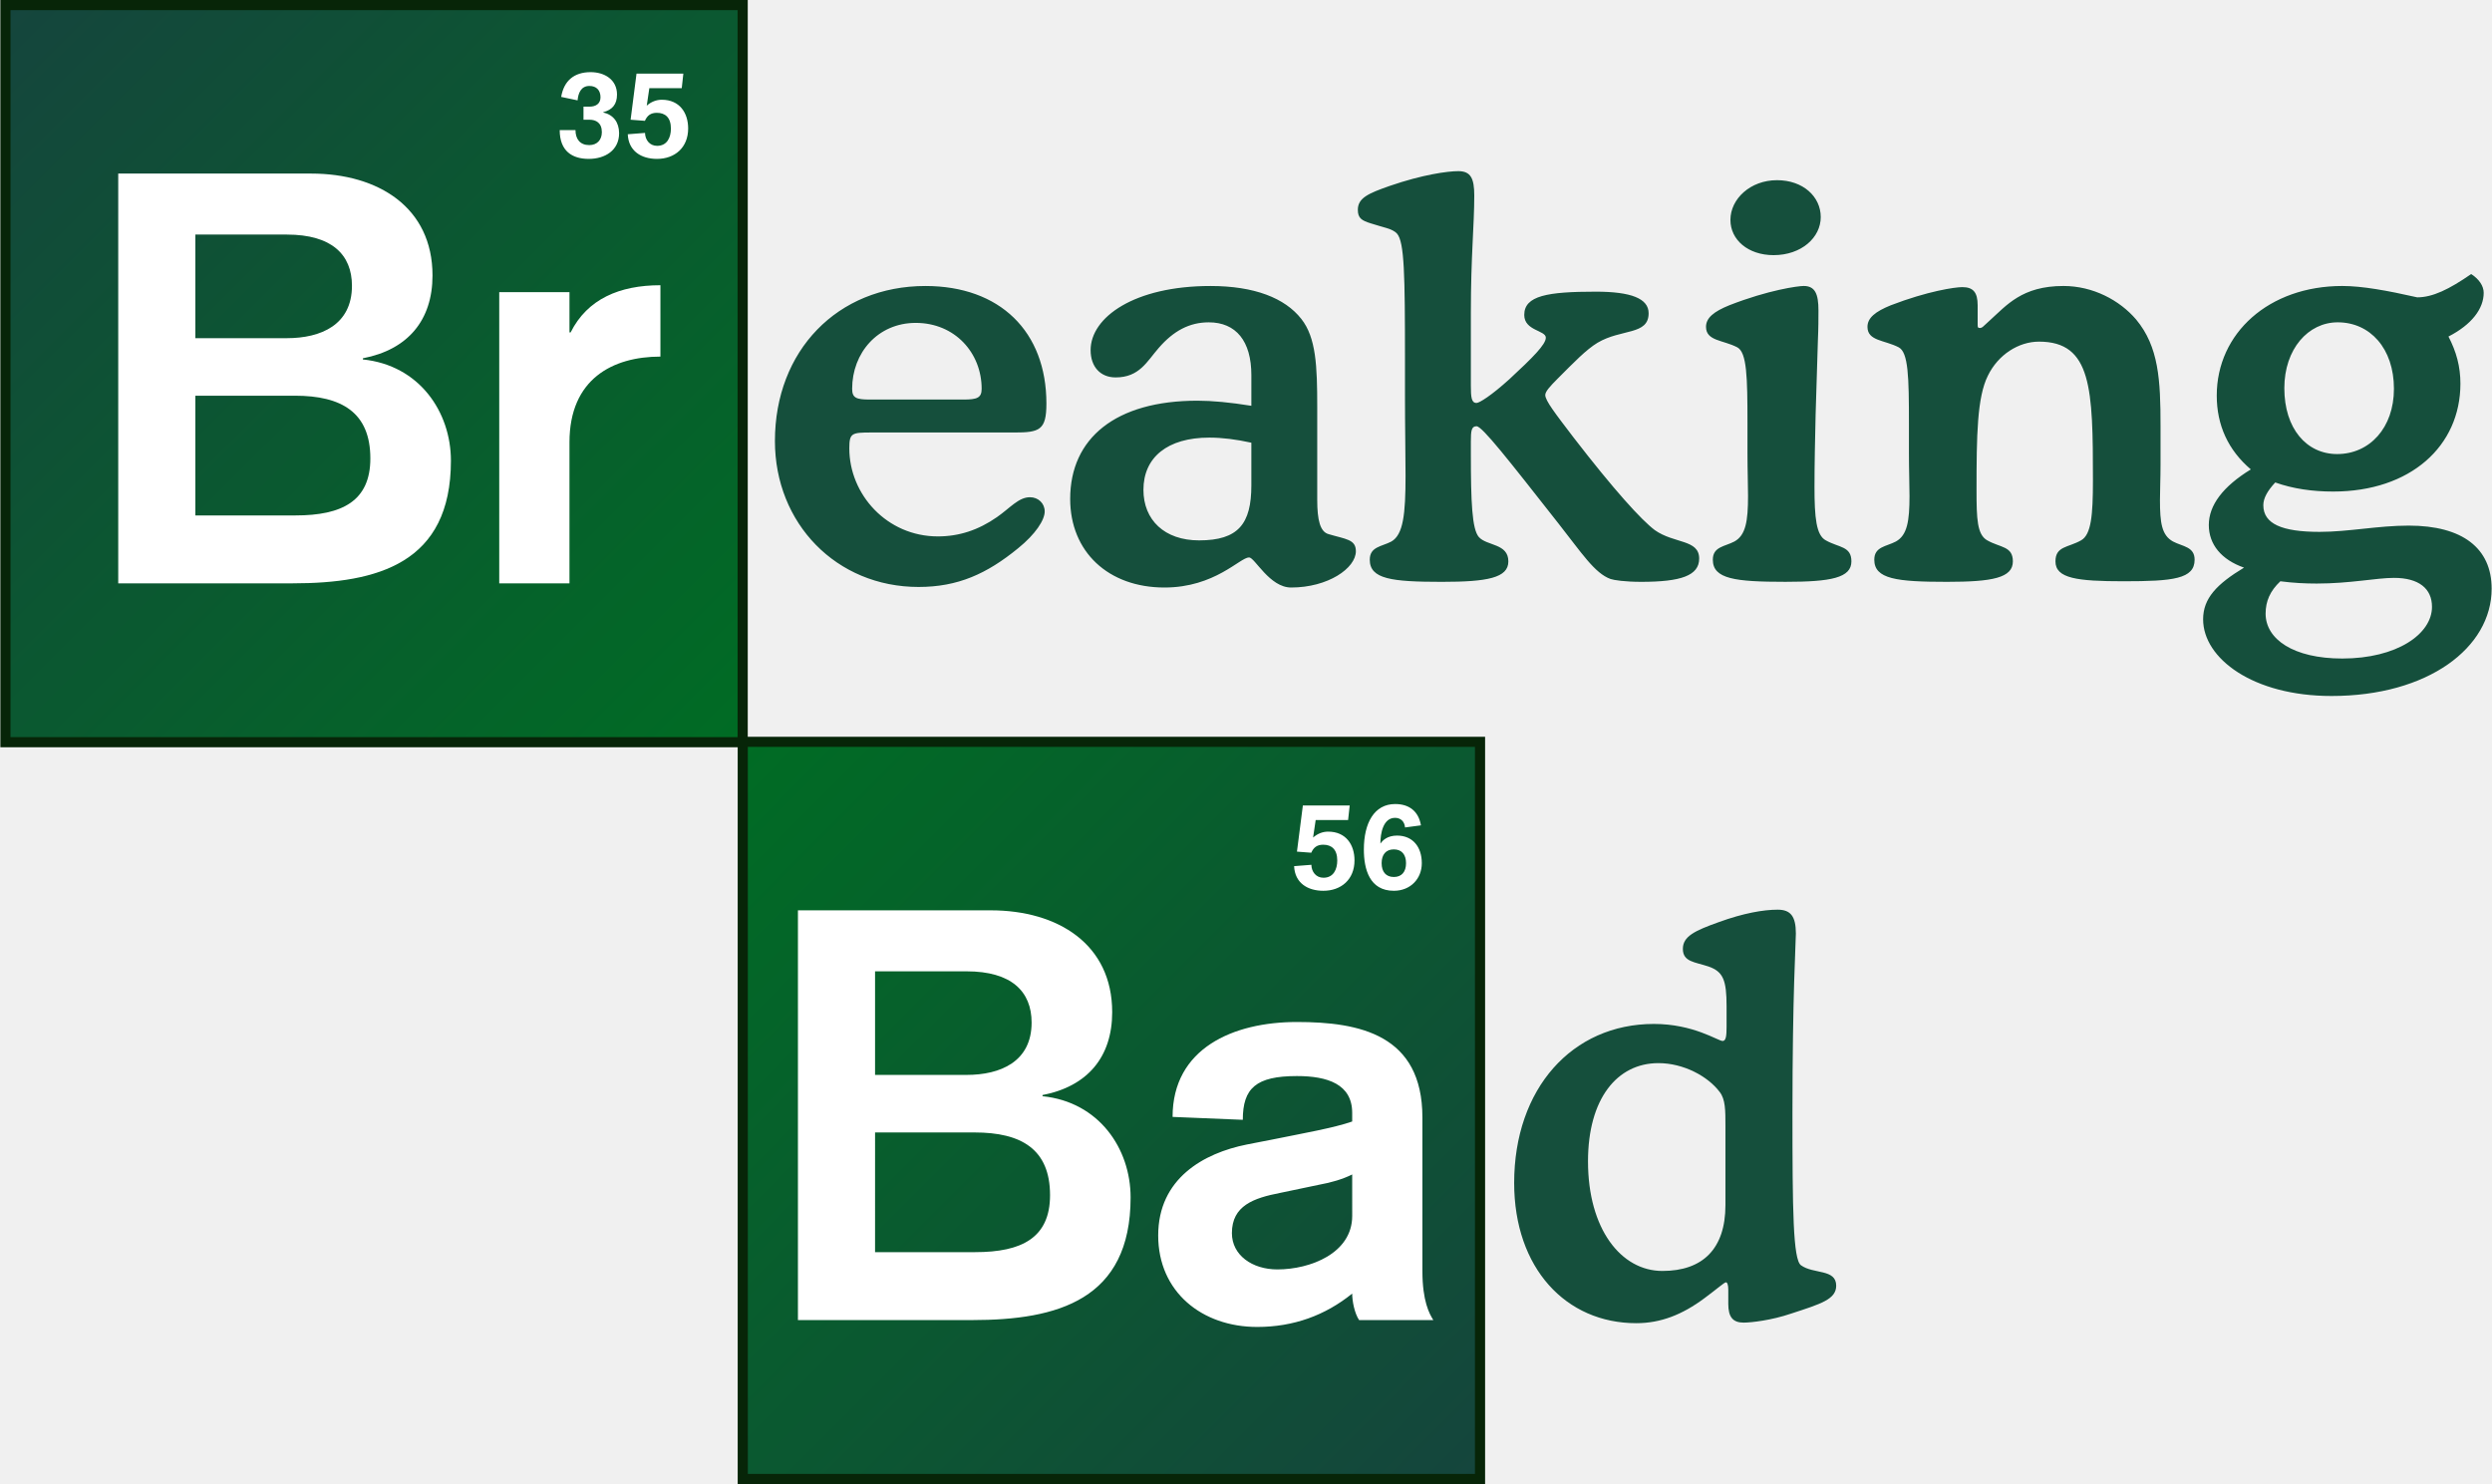
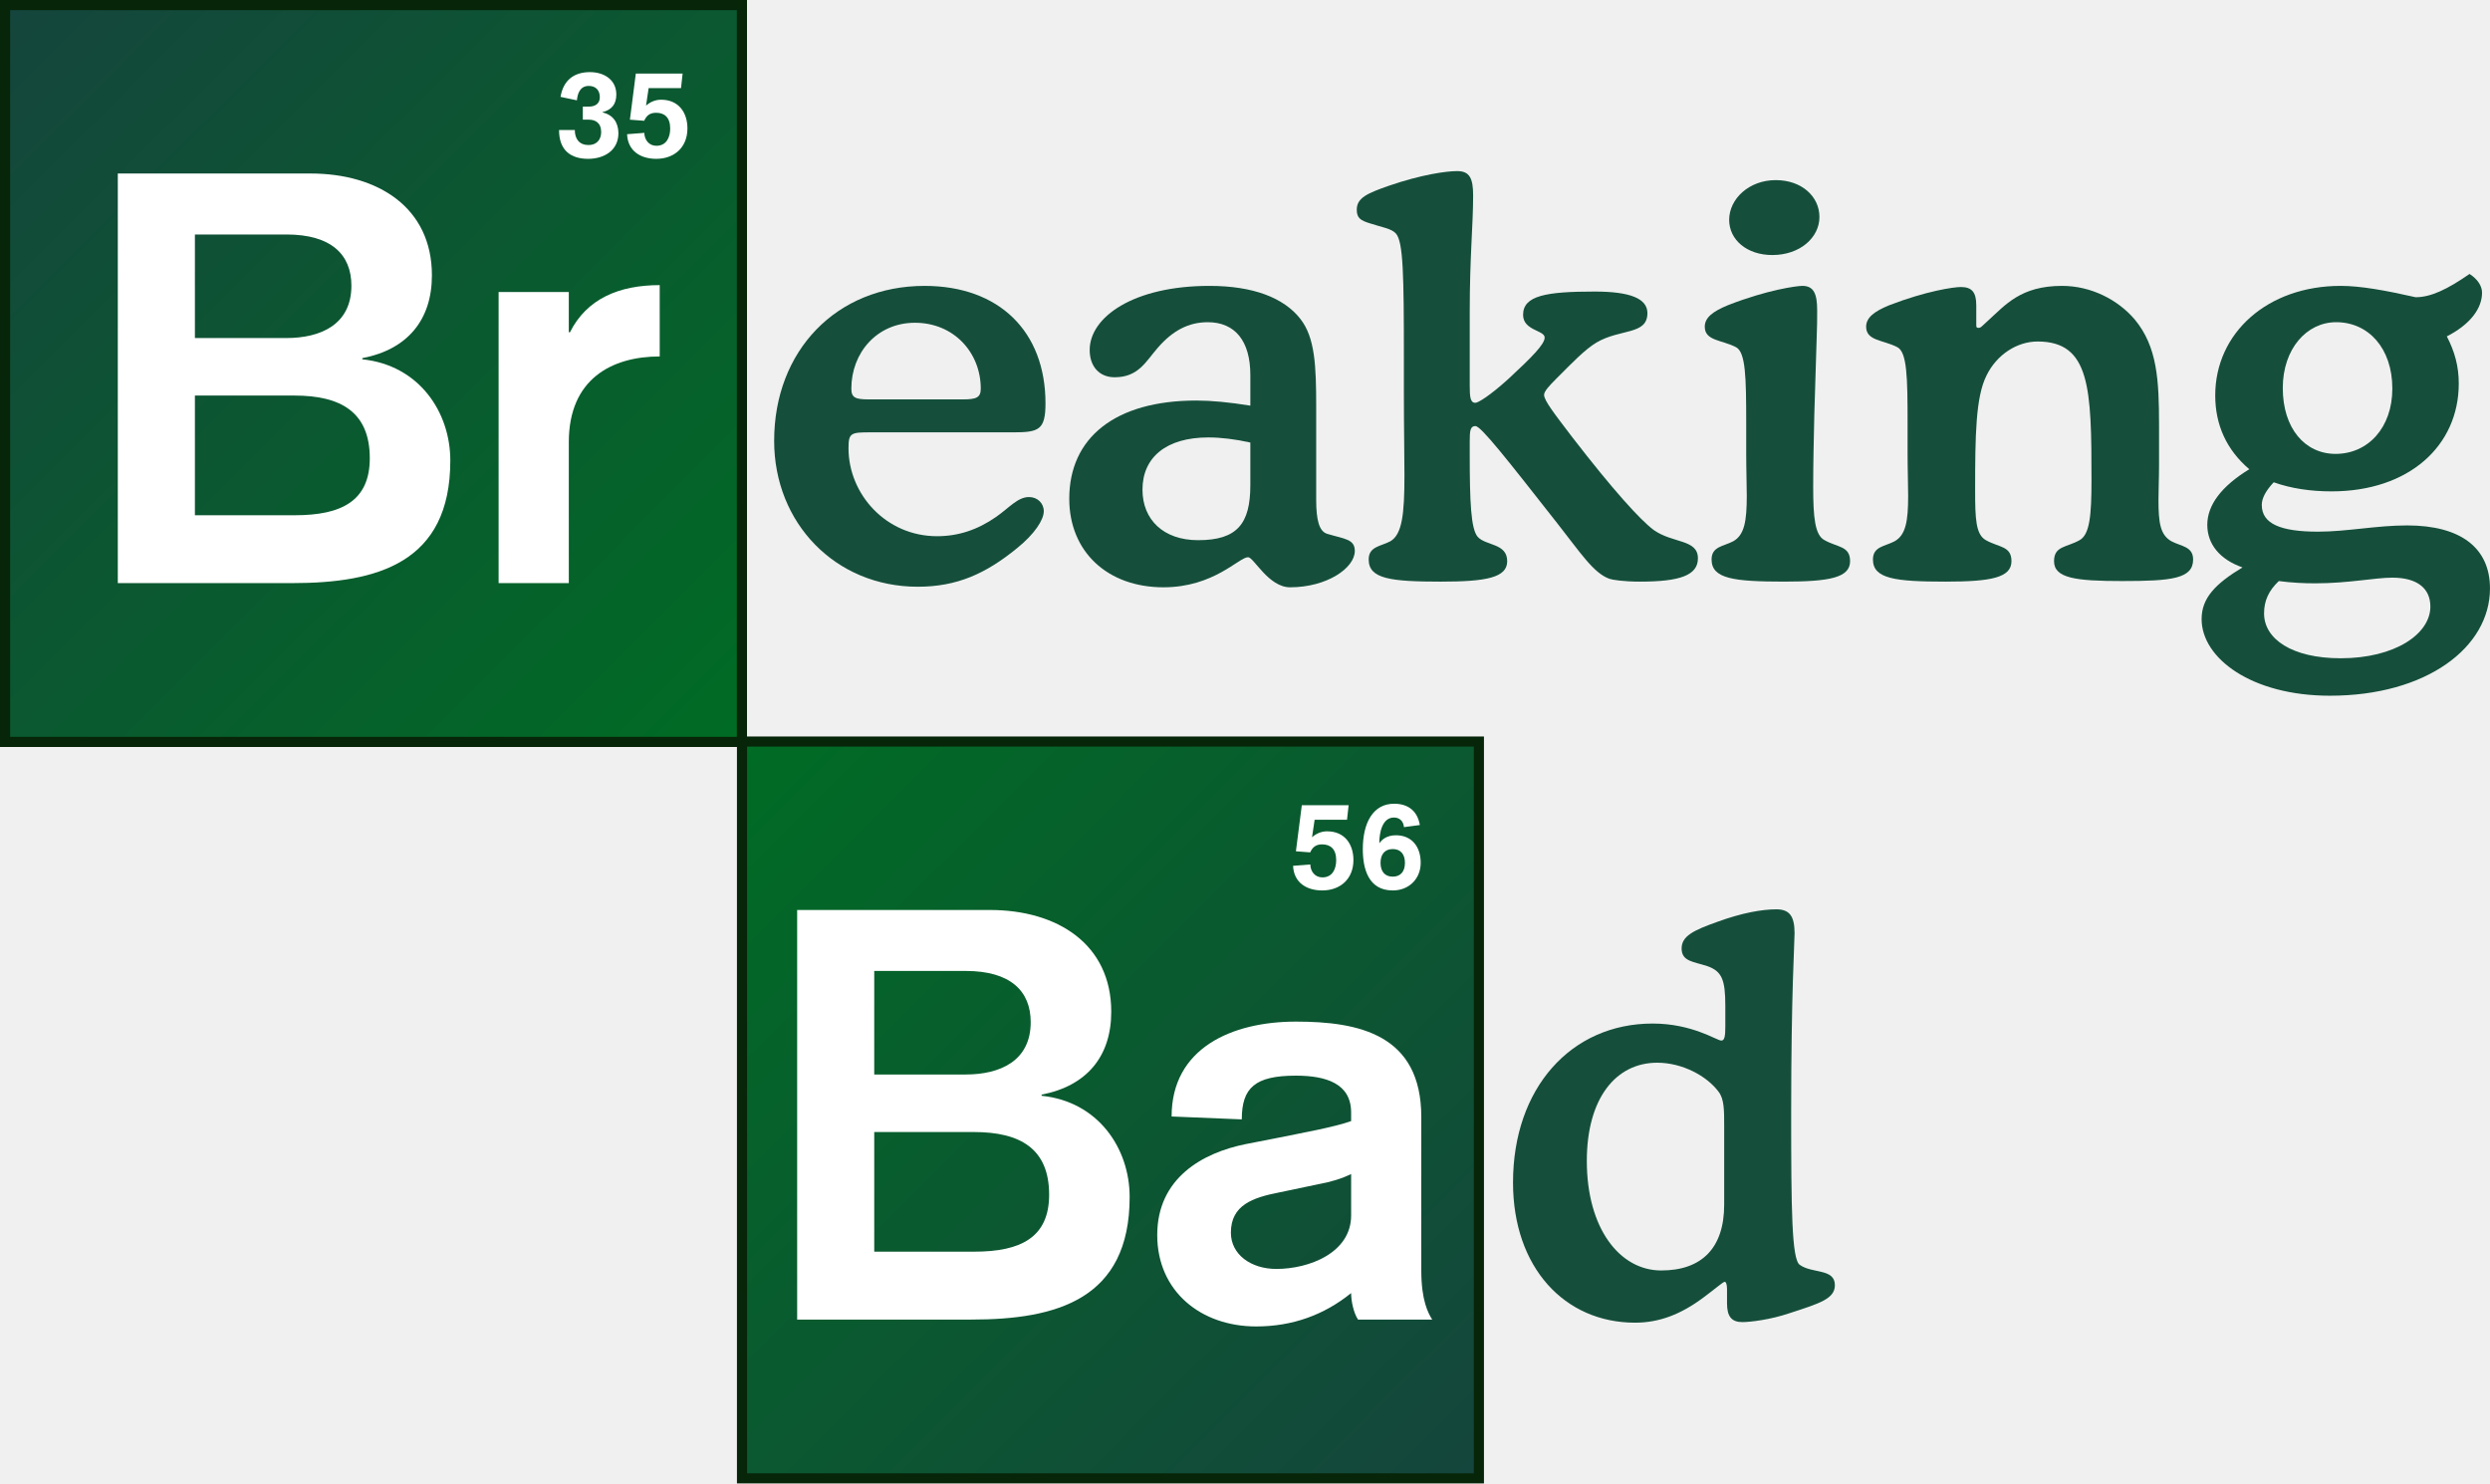
- <svg xmlns="http://www.w3.org/2000/svg" width="2500" height="1489" viewBox="-0.001 0 368.586 219.594">
-   <linearGradient id="a" gradientUnits="userSpaceOnUse" x1="-1045.181" y1="1339.017" x2="-936.107" y2="1229.943" gradientTransform="matrix(1 0 0 -1 1045.93 1339.77)">
-     <stop offset="0" stop-color="#15453d" />
-     <stop offset="1" stop-color="#006c24" />
+ <svg xmlns="http://www.w3.org/2000/svg" version="1.1" x="0px" y="0px" width="368.588px" height="219.595px" viewBox="0 0 368.588 219.595">
+   <linearGradient id="SVGID_1_" gradientUnits="userSpaceOnUse" x1="0.752" y1="0.753" x2="109.826" y2="109.827">
+     <stop offset="0" stop-color="#15453D" />
+     <stop offset="1" stop-color="#006C24" />
  </linearGradient>
-   <path fill="url(#a)" d="M.751.752h109.074v109.074H.751z" />
-   <path d="M-.001 110.577V0h110.576v110.576H-.001v.001zm109.826-.751v-.75.75zm-108.326-.75h107.574V1.502H1.499v107.574z" fill="#072508" />
-   <path d="M17.438 25.684H45.97c9.963 0 17.965 5.023 17.965 15.074 0 6.643-3.658 10.984-10.303 12.26v.172c8.346.852 13.027 7.75 13.027 14.988 0 15.158-10.812 18.141-23.416 18.141H17.438V25.684zm11.413 24.357h13.541c5.023 0 9.625-1.961 9.625-7.752 0-4.6-2.984-7.578-9.625-7.578H28.851v15.33zm0 26.23h14.818c6.898 0 11.07-2.133 11.07-8.434 0-6.814-4.258-9.283-11.156-9.283H28.851v17.717zM73.808 43.227H84.2v5.959h.17c2.471-4.938 7.238-6.98 13.285-6.98v10.561c-7.07 0-13.455 3.32-13.455 12.686V86.32H73.808V43.227zM86.274 15.782h.893c.912 0 1.623-.42 1.623-1.387 0-1.039-.602-1.676-1.641-1.676-1.258 0-1.66 1.094-1.75 2.133l-2.426-.512c.4-2.406 1.932-3.664 4.357-3.664 2.023 0 3.902 1.076 3.902 3.318 0 1.441-.693 2.262-2.043 2.607v.037c1.551.363 2.334 1.478 2.354 3.063 0 2.572-2.115 3.811-4.486 3.811-2.426 0-4.303-1.129-4.303-4.266h2.334c0 1.33.674 2.225 2.041 2.225 1.168 0 1.861-.785 1.861-1.914 0-1.387-.875-1.842-1.824-1.842h-.893l.001-1.933zM94.118 10.895h6.928l-.236 2.152h-4.795l-.383 2.588c.637-.563 1.404-.875 2.225-.875 2.643 0 3.902 1.951 3.902 4.248 0 2.846-1.988 4.504-4.613 4.504-2.316 0-4.213-1.147-4.322-3.646l2.553-.199c.018 1.039.693 1.914 1.787 1.914 1.494 0 2.043-1.258 2.043-2.553 0-1.641-.84-2.334-2.08-2.334-.912 0-1.422.4-1.768 1.186l-2.115-.164.874-6.821z" fill="#fff" />
-   <path d="M128.88 63.998c-2.941 0-3.277.084-3.277 2.352 0 6.807 5.545 13.025 13.107 13.025 3.109 0 5.967-.924 8.74-2.857 1.933-1.344 3.193-2.941 4.873-2.941 1.26 0 2.187.926 2.187 2.102 0 1.26-1.346 3.361-3.949 5.461-4.623 3.781-8.908 5.715-14.705 5.715-12.186 0-21.26-9.412-21.26-21.596 0-13.361 9.242-22.939 22.268-22.939 11.008 0 17.898 6.721 17.898 17.393 0 3.949-1.01 4.287-4.791 4.287h-20.502c-.253-.002-.421-.002-.589-.002zm13.611-4.875c2.019 0 2.689-.252 2.689-1.596 0-5.295-3.949-9.748-9.748-9.748-5.629 0-9.41 4.453-9.41 9.748 0 1.344.588 1.596 2.604 1.596h13.865zM196.513 79.039c2.523.756 4.035.756 4.035 2.52 0 2.521-4.119 5.379-9.58 5.379-3.195 0-5.379-4.453-6.219-4.453-1.346 0-5.043 4.453-12.521 4.453-8.318 0-13.949-5.293-13.949-13.109 0-8.99 6.723-14.537 18.824-14.537 2.184 0 4.873.252 7.982.756V55.51c0-5.041-2.27-7.813-6.303-7.813-2.856 0-5.209 1.26-7.395 3.781-1.766 2.018-2.857 4.369-6.387 4.369-2.27 0-3.697-1.596-3.697-4.033 0-4.873 6.471-9.494 17.729-9.494 6.471 0 11.008 1.764 13.445 4.873 2.187 2.773 2.354 6.975 2.354 13.025v13.779c.002 2.941.422 4.706 1.682 5.042zm-17.647-14.285c-6.219 0-9.748 2.941-9.748 7.73 0 4.453 3.109 7.479 8.236 7.479 5.797 0 7.73-2.438 7.73-8.15V65.51c-2.269-.504-4.368-.756-6.218-.756zM217.56 57.023c0 1.764.084 2.604.84 2.604.42 0 2.187-1.092 4.875-3.529 3.445-3.193 5.377-5.125 5.377-6.133 0-1.094-3.192-1.01-3.192-3.361 0-2.857 3.444-3.445 10.588-3.445 5.212 0 7.813 1.008 7.813 3.193 0 3.277-4.032 2.268-7.562 4.369-1.68 1.008-3.529 2.941-5.881 5.293-1.178 1.178-1.85 1.934-1.85 2.438 0 .84 1.512 2.773 4.201 6.303 5.967 7.73 10 12.184 12.018 13.697 2.855 2.016 6.553 1.344 6.553 4.201 0 2.52-2.688 3.445-8.57 3.445-2.438 0-4.033-.252-4.537-.42-2.354-.842-4.285-3.865-7.729-8.236-7.396-9.41-11.263-14.369-12.103-14.369-.756 0-.84.674-.84 2.27v1.848c0 7.059.168 11.094 1.176 12.27 1.179 1.344 4.371.924 4.371 3.613 0 2.438-3.108 3.025-9.832 3.025-7.479 0-10.672-.42-10.672-3.277 0-1.935 1.764-1.935 3.193-2.689 1.764-1.008 2.1-4.033 2.1-9.748 0-3.193-.084-7.059-.084-11.932V53.16c0-12.521-.084-17.328-1.176-18.588-.672-.756-2.102-.924-3.865-1.514-1.346-.42-1.934-.756-1.934-2.016 0-1.765 1.598-2.437 4.707-3.529 4.873-1.682 8.57-2.186 10.166-2.186 1.85 0 2.354 1.094 2.354 3.613 0 4.453-.504 8.923-.504 17.328v10.755h-.001zM268.401 72.064c0 4.537.252 7.143 1.681 7.898 1.935 1.092 3.78.84 3.78 3.109 0 2.438-3.024 3.024-9.748 3.024-7.479 0-10.754-.42-10.754-3.277 0-1.934 1.766-1.934 3.191-2.689 1.682-.924 2.018-3.025 2.018-6.723 0-1.764-.084-3.781-.084-6.303V62.65c0-6.891-.084-10.504-1.514-11.26-2.099-1.092-4.619-.924-4.619-3.025 0-1.344 1.176-2.268 3.444-3.193 5.798-2.268 10.167-2.855 11.007-2.855 1.682 0 2.186 1.176 2.186 3.613 0 1.092 0 2.604-.084 4.453l-.336 10.924c-.084 3.699-.168 7.312-.168 10.757zm-5.547-45.401c3.865 0 6.472 2.438 6.472 5.462 0 3.025-2.856 5.629-6.976 5.629-3.781 0-6.387-2.268-6.387-5.209.002-3.109 2.942-5.882 6.891-5.882zM305.229 42.318c4.369 0 8.318 2.1 10.756 4.957 3.361 4.033 3.613 8.99 3.613 15.713v5.799c0 2.016-.084 3.697-.084 5.209 0 3.361.252 5.211 1.934 6.135 1.429.756 3.193.756 3.193 2.689 0 2.856-3.193 3.193-10.504 3.193-6.891 0-10.084-.42-10.084-2.941 0-2.271 1.848-2.019 3.78-3.109 1.513-.84 1.765-3.697 1.765-8.906 0-13.529-.168-20.504-7.981-20.504-3.024 0-6.052 1.932-7.563 5.041-1.596 3.193-1.68 8.824-1.68 16.975 0 4.201.084 6.555 1.596 7.395 1.934 1.092 3.781.84 3.781 3.109 0 2.438-3.025 3.025-9.749 3.025-7.478 0-10.755-.42-10.755-3.277 0-1.935 1.766-1.935 3.191-2.689 1.684-.924 2.02-3.025 2.02-6.723 0-1.764-.084-3.781-.084-6.303v-4.453c0-6.891-.085-10.504-1.516-11.26-2.1-1.092-4.619-.924-4.619-3.025 0-1.344 1.175-2.268 3.445-3.193 5.461-2.1 9.494-2.688 10.586-2.688 1.597 0 2.271.756 2.271 2.688v2.858c0 .336 0 .504.335.504a.644.644 0 0 0 .421-.168l1.008-.924c2.522-2.271 4.79-5.127 10.924-5.127zM327.915 58.535c0-9.244 7.73-16.217 18.57-16.217 2.941 0 6.639.672 11.092 1.68 2.271 0 4.705-1.176 7.982-3.445 1.176.756 1.851 1.766 1.851 2.773 0 2.352-1.767 4.705-5.212 6.471 1.177 2.268 1.768 4.453 1.768 6.975 0 9.242-7.396 15.965-18.826 15.965-3.107 0-5.963-.42-8.57-1.344-1.176 1.26-1.764 2.352-1.764 3.361 0 2.771 2.771 3.949 8.318 3.949 4.286 0 8.654-.926 13.193-.926 7.982 0 12.268 3.361 12.268 9.328 0 8.74-9.411 15.883-23.695 15.883-11.597 0-18.992-5.545-18.992-11.346 0-3.109 2.019-5.209 6.051-7.646-3.359-1.176-5.209-3.445-5.209-6.303 0-2.939 2.101-5.713 6.218-8.234-3.363-2.857-5.043-6.555-5.043-10.924zm7.229 32.268c0 3.781 4.117 6.641 11.342 6.641 8.066 0 13.275-3.615 13.275-7.648 0-2.689-1.931-4.285-5.627-4.285-2.607 0-6.473.84-11.429.84-1.683 0-3.444-.084-5.38-.336-1.512 1.426-2.181 2.94-2.181 4.788zm10.585-23.614c4.789 0 8.402-3.865 8.402-9.662 0-5.967-3.529-9.832-8.318-9.832-4.371 0-7.899 3.949-7.899 9.748 0 5.965 3.276 9.746 7.815 9.746zM255.647 190.84c0-.756-.168-1.092-.338-1.092-.252 0-1.26.924-3.191 2.353-3.275 2.438-6.471 3.696-10.084 3.696-10.42 0-18.066-8.149-18.066-20.754 0-13.949 8.57-23.526 20.67-23.526 5.885 0 9.498 2.521 10.168 2.521.504 0 .588-.756.588-2.102v-3.041c0-3.865-.504-5.128-2.688-5.883-2.018-.672-3.779-.672-3.779-2.605 0-1.849 1.764-2.689 5.293-3.949 3.694-1.344 6.637-1.849 8.737-1.849 1.933 0 2.688 1.009 2.688 3.529 0 1.429-.504 8.925-.504 26.569 0 14.369.084 21.68 1.262 22.52 1.848 1.344 5.209.504 5.209 3.025 0 2.016-2.27 2.688-6.639 4.117-2.941 1.008-5.968 1.344-7.06 1.344-1.597 0-2.267-.84-2.267-2.771v-2.102zm-.421-24.2c0-2.353 0-3.95-.84-5.042-1.763-2.354-5.375-4.283-9.074-4.283-6.135 0-10.42 5.291-10.42 14.536 0 9.998 4.873 16.217 11.008 16.217 5.965 0 9.326-3.276 9.326-9.745V166.64z" fill="#154f3c" />
-   <linearGradient id="b" gradientUnits="userSpaceOnUse" x1="-827.014" y1="1120.923" x2="-936.09" y2="1230" gradientTransform="matrix(1 0 0 -1 1045.93 1339.77)">
-     <stop offset="0" stop-color="#15453d" />
-     <stop offset="1" stop-color="#006c24" />
+   <rect x="0.751" y="0.752" style="fill:url(#SVGID_1_);" width="109.074" height="109.074" />
+   <path style="fill:#072508;" d="M-0.001,110.576V0h110.576v109.826v0.75H-0.001L-0.001,110.576z M109.825,109.826v-0.75V109.826L109.825,109.826z M1.499,109.076h107.574V1.502H1.499V109.076L1.499,109.076z" />
+   <path style="fill:#FFFFFF;" d="M17.438,25.684H45.97c9.963,0,17.965,5.023,17.965,15.074c0,6.643-3.658,10.984-10.303,12.26v0.172c8.346,0.852,13.027,7.75,13.027,14.988c0,15.158-10.813,18.141-23.416,18.141H17.438V25.684z M28.851,50.041h13.541c5.023,0,9.625-1.961,9.625-7.752c0-4.6-2.984-7.578-9.625-7.578H28.851V50.041z M28.851,76.271h14.818c6.898,0,11.07-2.133,11.07-8.434c0-6.814-4.258-9.283-11.156-9.283H28.851V76.271z" />
+   <path style="fill:#FFFFFF;" d="M73.808,43.227H84.2v5.959h0.17c2.471-4.938,7.238-6.98,13.285-6.98v10.561c-7.07,0-13.455,3.32-13.455,12.686v20.867H73.808V43.227z" />
+   <path style="fill:#FFFFFF;" d="M86.274,15.782h0.893c0.912,0,1.623-0.42,1.623-1.387c0-1.039-0.602-1.676-1.641-1.676c-1.258,0-1.66,1.094-1.75,2.133l-2.426-0.512c0.4-2.406,1.932-3.664,4.357-3.664c2.023,0,3.902,1.076,3.902,3.318c0,1.441-0.693,2.262-2.043,2.607v0.037c1.551,0.363,2.334,1.477,2.354,3.063c0,2.572-2.115,3.811-4.486,3.811c-2.426,0-4.303-1.129-4.303-4.266h2.334c0,1.33,0.674,2.225,2.041,2.225c1.168,0,1.861-0.785,1.861-1.914c0-1.387-0.875-1.842-1.824-1.842h-0.893V15.782z" />
+   <path style="fill:#FFFFFF;" d="M94.118,10.895h6.928l-0.236,2.152h-4.795l-0.383,2.588c0.637-0.564,1.404-0.875,2.225-0.875c2.643,0,3.902,1.951,3.902,4.248c0,2.846-1.988,4.504-4.613,4.504c-2.316,0-4.213-1.148-4.322-3.646l2.553-0.199c0.018,1.039,0.693,1.914,1.787,1.914c1.494,0,2.043-1.258,2.043-2.553c0-1.641-0.84-2.334-2.08-2.334c-0.912,0-1.422,0.4-1.768,1.186l-2.115-0.164L94.118,10.895z" />
+   <path style="fill:#154F3C;" d="M128.88,63.998c-2.941,0-3.277,0.084-3.277,2.352c0,6.807,5.545,13.025,13.107,13.025c3.109,0,5.967-0.924,8.74-2.857c1.932-1.344,3.193-2.941,4.873-2.941c1.26,0,2.186,0.926,2.186,2.102c0,1.26-1.346,3.361-3.949,5.461c-4.623,3.781-8.908,5.715-14.705,5.715c-12.186,0-21.26-9.412-21.26-21.596c0-13.361,9.242-22.939,22.268-22.939c11.008,0,17.898,6.721,17.898,17.393c0,3.949-1.01,4.287-4.791,4.287h-20.502C129.216,63.998,129.048,63.998,128.88,63.998z M142.491,59.123c2.018,0,2.689-0.252,2.689-1.596c0-5.295-3.949-9.748-9.748-9.748c-5.629,0-9.41,4.453-9.41,9.748c0,1.344,0.588,1.596,2.604,1.596H142.491z" />
+   <path style="fill:#154F3C;" d="M196.513,79.039c2.523,0.756,4.035,0.756,4.035,2.52c0,2.521-4.119,5.379-9.58,5.379c-3.195,0-5.379-4.453-6.219-4.453c-1.346,0-5.043,4.453-12.521,4.453c-8.318,0-13.949-5.293-13.949-13.109c0-8.99,6.723-14.537,18.824-14.537c2.184,0,4.873,0.252,7.982,0.756V55.51c0-5.041-2.27-7.814-6.303-7.814c-2.857,0-5.209,1.26-7.395,3.781c-1.766,2.018-2.857,4.369-6.387,4.369c-2.27,0-3.697-1.596-3.697-4.033c0-4.873,6.471-9.494,17.73-9.494c6.471,0,11.008,1.764,13.445,4.873c2.186,2.773,2.354,6.975,2.354,13.025v13.779C194.833,76.938,195.253,78.703,196.513,79.039z M178.866,64.754c-6.219,0-9.748,2.941-9.748,7.73c0,4.453,3.109,7.479,8.236,7.479c5.797,0,7.73-2.438,7.73-8.15V65.51C182.815,65.006,180.716,64.754,178.866,64.754z" />
+   <path style="fill:#154F3C;" d="M217.56,57.023c0,1.764,0.084,2.604,0.84,2.604c0.42,0,2.186-1.092,4.875-3.529c3.445-3.193,5.377-5.125,5.377-6.133c0-1.094-3.193-1.01-3.193-3.361c0-2.857,3.445-3.445,10.588-3.445c5.211,0,7.814,1.008,7.814,3.193c0,3.277-4.033,2.268-7.563,4.369c-1.68,1.008-3.529,2.941-5.881,5.293c-1.178,1.178-1.85,1.934-1.85,2.438c0,0.84,1.512,2.773,4.201,6.303c5.967,7.73,10,12.184,12.018,13.697c2.856,2.016,6.553,1.344,6.553,4.201c0,2.52-2.688,3.445-8.57,3.445c-2.438,0-4.033-0.252-4.537-0.42c-2.354-0.842-4.285-3.865-7.73-8.236c-7.395-9.41-11.262-14.369-12.102-14.369c-0.756,0-0.84,0.674-0.84,2.27c0,0.504,0,1.092,0,1.848c0,7.059,0.168,11.094,1.176,12.27c1.178,1.344,4.371,0.924,4.371,3.613c0,2.438-3.109,3.025-9.832,3.025c-7.479,0-10.672-0.42-10.672-3.277c0-1.934,1.764-1.934,3.193-2.689c1.764-1.008,2.1-4.033,2.1-9.748c0-3.193-0.084-7.059-0.084-11.932c0-1.848,0-3.613,0-5.293c0-12.521-0.084-17.328-1.176-18.588c-0.672-0.756-2.102-0.924-3.865-1.514c-1.346-0.42-1.934-0.756-1.934-2.016c0-1.765,1.598-2.437,4.707-3.529c4.873-1.682,8.57-2.186,10.166-2.186c1.85,0,2.354,1.094,2.354,3.613c0,4.453-0.504,8.923-0.504,17.328V57.023z" />
+   <path style="fill:#154F3C;" d="M268.402,72.064c0,4.537,0.252,7.143,1.68,7.898c1.934,1.092,3.781,0.84,3.781,3.109c0,2.438-3.025,3.025-9.748,3.025c-7.479,0-10.755-0.42-10.755-3.277c0-1.934,1.766-1.934,3.192-2.689c1.682-0.924,2.018-3.025,2.018-6.723c0-1.764-0.084-3.781-0.084-6.303c0-1.596,0-3.107,0-4.453c0-6.891-0.084-10.504-1.514-11.26c-2.099-1.092-4.62-0.924-4.62-3.025c0-1.344,1.177-2.268,3.445-3.193c5.798-2.268,10.167-2.855,11.007-2.855c1.682,0,2.186,1.176,2.186,3.613c0,1.092,0,2.604-0.084,4.453l-0.336,10.924C268.486,65.006,268.402,68.619,268.402,72.064z M262.855,26.663c3.865,0,6.471,2.438,6.471,5.462c0,3.025-2.857,5.629-6.975,5.629c-3.781,0-6.387-2.268-6.387-5.209C255.965,29.436,258.906,26.663,262.855,26.663z" />
+   <path style="fill:#154F3C;" d="M305.23,42.318c4.368,0,8.318,2.1,10.755,4.957c3.362,4.033,3.613,8.99,3.613,15.713c0,3.193,0,5.127,0,5.799c0,2.016-0.084,3.697-0.084,5.209c0,3.361,0.253,5.211,1.934,6.135c1.429,0.756,3.194,0.756,3.194,2.689c0,2.857-3.194,3.193-10.504,3.193c-6.891,0-10.084-0.42-10.084-2.941c0-2.27,1.847-2.018,3.78-3.109c1.513-0.84,1.764-3.697,1.764-8.906c0-13.529-0.168-20.504-7.981-20.504c-3.025,0-6.052,1.932-7.563,5.041c-1.596,3.193-1.68,8.824-1.68,16.975c0,4.201,0.084,6.555,1.595,7.395c1.935,1.092,3.782,0.84,3.782,3.109c0,2.438-3.025,3.025-9.749,3.025c-7.478,0-10.755-0.42-10.755-3.277c0-1.934,1.766-1.934,3.192-2.689c1.683-0.924,2.019-3.025,2.019-6.723c0-1.764-0.084-3.781-0.084-6.303c0-1.596,0-3.107,0-4.453c0-6.891-0.085-10.504-1.515-11.26c-2.1-1.092-4.62-0.924-4.62-3.025c0-1.344,1.175-2.268,3.445-3.193c5.462-2.1,9.495-2.688,10.587-2.688c1.596,0,2.271,0.756,2.271,2.688v2.354c0,0.252,0,0.42,0,0.504c0,0.336,0,0.504,0.335,0.504c0.169,0,0.336-0.084,0.421-0.168l1.007-0.924C296.827,45.174,299.095,42.318,305.23,42.318z" />
+   <path style="fill:#154F3C;" d="M327.915,58.535c0-9.244,7.731-16.217,18.57-16.217c2.941,0,6.639,0.672,11.092,1.68c2.271,0,4.705-1.176,7.983-3.445c1.175,0.756,1.85,1.766,1.85,2.773c0,2.352-1.767,4.705-5.212,6.471c1.177,2.268,1.767,4.453,1.767,6.975c0,9.242-7.396,15.965-18.825,15.965c-3.107,0-5.964-0.42-8.57-1.344c-1.176,1.26-1.764,2.352-1.764,3.361c0,2.771,2.771,3.949,8.318,3.949c4.286,0,8.655-0.926,13.194-0.926c7.982,0,12.267,3.361,12.267,9.328c0,8.74-9.411,15.883-23.696,15.883c-11.596,0-18.991-5.545-18.991-11.346c0-3.109,2.018-5.209,6.051-7.646c-3.36-1.176-5.21-3.445-5.21-6.303c0-2.939,2.101-5.713,6.218-8.234C329.595,66.602,327.915,62.904,327.915,58.535z M335.143,90.803c0,3.781,4.117,6.641,11.343,6.641c8.066,0,13.275-3.615,13.275-7.648c0-2.689-1.931-4.285-5.628-4.285c-2.606,0-6.472,0.84-11.428,0.84c-1.683,0-3.445-0.084-5.379-0.336C335.814,87.441,335.143,88.955,335.143,90.803z M345.73,67.189c4.788,0,8.402-3.865,8.402-9.662c0-5.967-3.53-9.832-8.318-9.832c-4.371,0-7.9,3.949-7.9,9.748C337.914,63.408,341.19,67.189,345.73,67.189z" />
+   <path style="fill:#154F3C;" d="M255.647,190.841c0-0.756-0.168-1.092-0.338-1.092c-0.252,0-1.259,0.924-3.191,2.352c-3.276,2.438-6.471,3.697-10.084,3.697c-10.42,0-18.066-8.15-18.066-20.754c0-13.95,8.57-23.527,20.67-23.527c5.884,0,9.497,2.521,10.168,2.521c0.504,0,0.588-0.756,0.588-2.102v-3.041c0-3.866-0.504-5.128-2.688-5.883c-2.017-0.672-3.78-0.672-3.78-2.606c0-1.848,1.764-2.688,5.293-3.948c3.695-1.345,6.637-1.849,8.738-1.849c1.932,0,2.688,1.008,2.688,3.529c0,1.429-0.504,8.925-0.504,26.569c0,14.369,0.084,21.68,1.262,22.52c1.848,1.344,5.209,0.504,5.209,3.025c0,2.016-2.27,2.689-6.639,4.117c-2.941,1.008-5.967,1.344-7.059,1.344c-1.596,0-2.267-0.84-2.267-2.771V190.841z M255.226,166.64c0-2.352,0-3.95-0.84-5.042c-1.763-2.353-5.376-4.283-9.074-4.283c-6.135,0-10.42,5.291-10.42,14.536c0,9.998,4.873,16.217,11.008,16.217c5.965,0,9.326-3.277,9.326-9.746V166.64z" />
+   <linearGradient id="SVGID_2_" gradientUnits="userSpaceOnUse" x1="218.917" y1="218.848" x2="109.84" y2="109.771">
+     <stop offset="0" stop-color="#15453D" />
+     <stop offset="1" stop-color="#006C24" />
  </linearGradient>
-   <path fill="url(#b)" d="M109.839 109.771h109.078v109.075H109.839z" />
-   <path d="M109.087 219.594V109.021h110.58V219.594h-110.58zm109.83-.747v-.75.75zm-108.33-.75h107.58l-.002-107.575H110.587v107.575z" fill="#072508" />
-   <path d="M118.001 134.706h28.525c9.965 0 17.969 5.024 17.969 15.072 0 6.643-3.662 10.98-10.307 12.26v.172c8.348.85 13.031 7.746 13.031 14.982 0 15.16-10.814 18.145-23.42 18.145H118l.001-60.631zm11.41 24.353h13.539c5.021 0 9.623-1.959 9.623-7.747 0-4.599-2.981-7.581-9.623-7.581h-13.539v15.328zm0 26.227h14.813c6.9 0 11.076-2.129 11.076-8.432 0-6.811-4.26-9.279-11.158-9.279h-14.73l-.001 17.711zM210.392 188.097c0 4.428 1.021 6.303 1.615 7.239h-10.984c-.678-1.022-1.02-2.812-1.02-3.92-4.002 3.236-8.689 4.938-14.055 4.938-8.174 0-14.646-5.192-14.646-13.534 0-8.436 6.727-12.186 13.115-13.462l4.342-.849c3.748-.766 8.604-1.618 11.244-2.555v-1.277c0-4.258-3.662-5.448-8.178-5.448-6.045 0-8.006 1.787-8.006 6.474l-10.389-.429c0-10.132 8.941-14.045 18.395-14.045 9.287 0 18.566 1.873 18.566 14.132v22.736h.001zm-10.389-14.307c-1.359.683-3.066 1.193-4.941 1.531l-5.707 1.195c-3.916.766-7.149 1.871-7.149 5.959 0 3.238 2.978 5.367 6.728 5.367 4.854 0 11.071-2.385 11.071-7.918l-.002-6.134zM192.704 119.196h6.93l-.238 2.151h-4.795l-.383 2.59c.639-.565 1.404-.876 2.225-.876 2.646 0 3.902 1.951 3.902 4.25 0 2.844-1.988 4.503-4.613 4.503-2.315 0-4.213-1.149-4.322-3.647l2.554-.199c.019 1.039.692 1.914 1.787 1.914 1.496 0 2.043-1.258 2.043-2.553 0-1.642-.84-2.334-2.08-2.334-.909 0-1.422.4-1.769 1.186l-2.114-.163.873-6.822zM207.823 122.442c-.072-.875-.637-1.422-1.477-1.422-1.771 0-2.17 2.312-2.17 3.771h.036c.31-.455 1.021-1.146 2.425-1.146 2.315 0 3.666 1.658 3.666 4.084 0 2.299-1.679 4.085-4.14 4.085-3.61 0-4.433-3.228-4.433-6.108 0-3.92 1.531-6.729 4.631-6.729 2.08 0 3.466 1.077 3.814 3.153l-2.352.312zm-3.465 5.287c0 1.275.639 2.042 1.807 2.042 1.166 0 1.805-.767 1.805-2.042s-.639-2.042-1.805-2.042c-1.168.001-1.807.767-1.807 2.042z" fill="#fff" />
+   <rect x="109.839" y="109.771" style="fill:url(#SVGID_2_);" width="109.078" height="109.075" />
+   <path style="fill:#072508;" d="M109.087,219.595V109.021h110.58v109.825v0.748H109.087L109.087,219.595z M218.917,218.847v-0.75V218.847L218.917,218.847z M110.587,218.097h107.58l-0.002-107.575H110.587V218.097L110.587,218.097z" />
+   <path style="fill:#FFFFFF;" d="M118.001,134.705h28.525c9.965,0,17.969,5.025,17.969,15.073c0,6.642-3.662,10.98-10.307,12.26v0.171c8.348,0.85,13.031,7.747,13.031,14.983c0,15.16-10.814,18.145-23.42,18.145h-25.799V134.705z M129.411,159.059h13.539c5.021,0,9.623-1.959,9.623-7.747c0-4.598-2.982-7.581-9.623-7.581h-13.539V159.059z M129.411,185.286h14.813c6.9,0,11.076-2.129,11.076-8.432c0-6.811-4.26-9.279-11.158-9.279h-14.73V185.286z" />
+   <path style="fill:#FFFFFF;" d="M210.392,188.097c0,4.428,1.021,6.303,1.615,7.24h-10.984c-0.678-1.023-1.02-2.813-1.02-3.92c-4.002,3.236-8.689,4.938-14.055,4.938c-8.174,0-14.646-5.193-14.646-13.535c0-8.434,6.727-12.184,13.115-13.461l4.342-0.848c3.748-0.766,8.604-1.619,11.244-2.555v-1.277c0-4.258-3.662-5.449-8.178-5.449c-6.045,0-8.006,1.787-8.006,6.473l-10.389-0.428c0-10.132,8.941-14.045,18.395-14.045c9.287,0,18.566,1.873,18.566,14.131V188.097z M200.003,173.79c-1.359,0.682-3.066,1.193-4.941,1.531l-5.707,1.195c-3.916,0.766-7.15,1.871-7.15,5.959c0,3.238,2.977,5.367,6.727,5.367c4.854,0,11.072-2.385,11.072-7.918V173.79z" />
+   <path style="fill:#FFFFFF;" d="M192.704,119.196h6.93l-0.238,2.151h-4.795l-0.383,2.59c0.639-0.566,1.404-0.876,2.225-0.876c2.645,0,3.902,1.951,3.902,4.25c0,2.843-1.988,4.503-4.613,4.503c-2.316,0-4.213-1.15-4.322-3.647l2.553-0.2c0.018,1.039,0.693,1.914,1.787,1.914c1.496,0,2.043-1.257,2.043-2.553c0-1.641-0.84-2.334-2.08-2.334c-0.91,0-1.422,0.401-1.768,1.186l-2.115-0.163L192.704,119.196z" />
+   <path style="fill:#FFFFFF;" d="M207.823,122.442c-0.072-0.875-0.637-1.422-1.477-1.422c-1.77,0-2.17,2.313-2.17,3.772h0.037c0.309-0.455,1.021-1.147,2.424-1.147c2.316,0,3.666,1.659,3.666,4.084c0,2.299-1.678,4.085-4.139,4.085c-3.611,0-4.432-3.228-4.432-6.109c0-3.92,1.531-6.729,4.631-6.729c2.08,0,3.465,1.077,3.813,3.154L207.823,122.442z M204.358,127.729c0,1.276,0.639,2.042,1.807,2.042c1.166,0,1.805-0.766,1.805-2.042s-0.639-2.042-1.805-2.042C204.997,125.688,204.358,126.453,204.358,127.729z" />
</svg>
